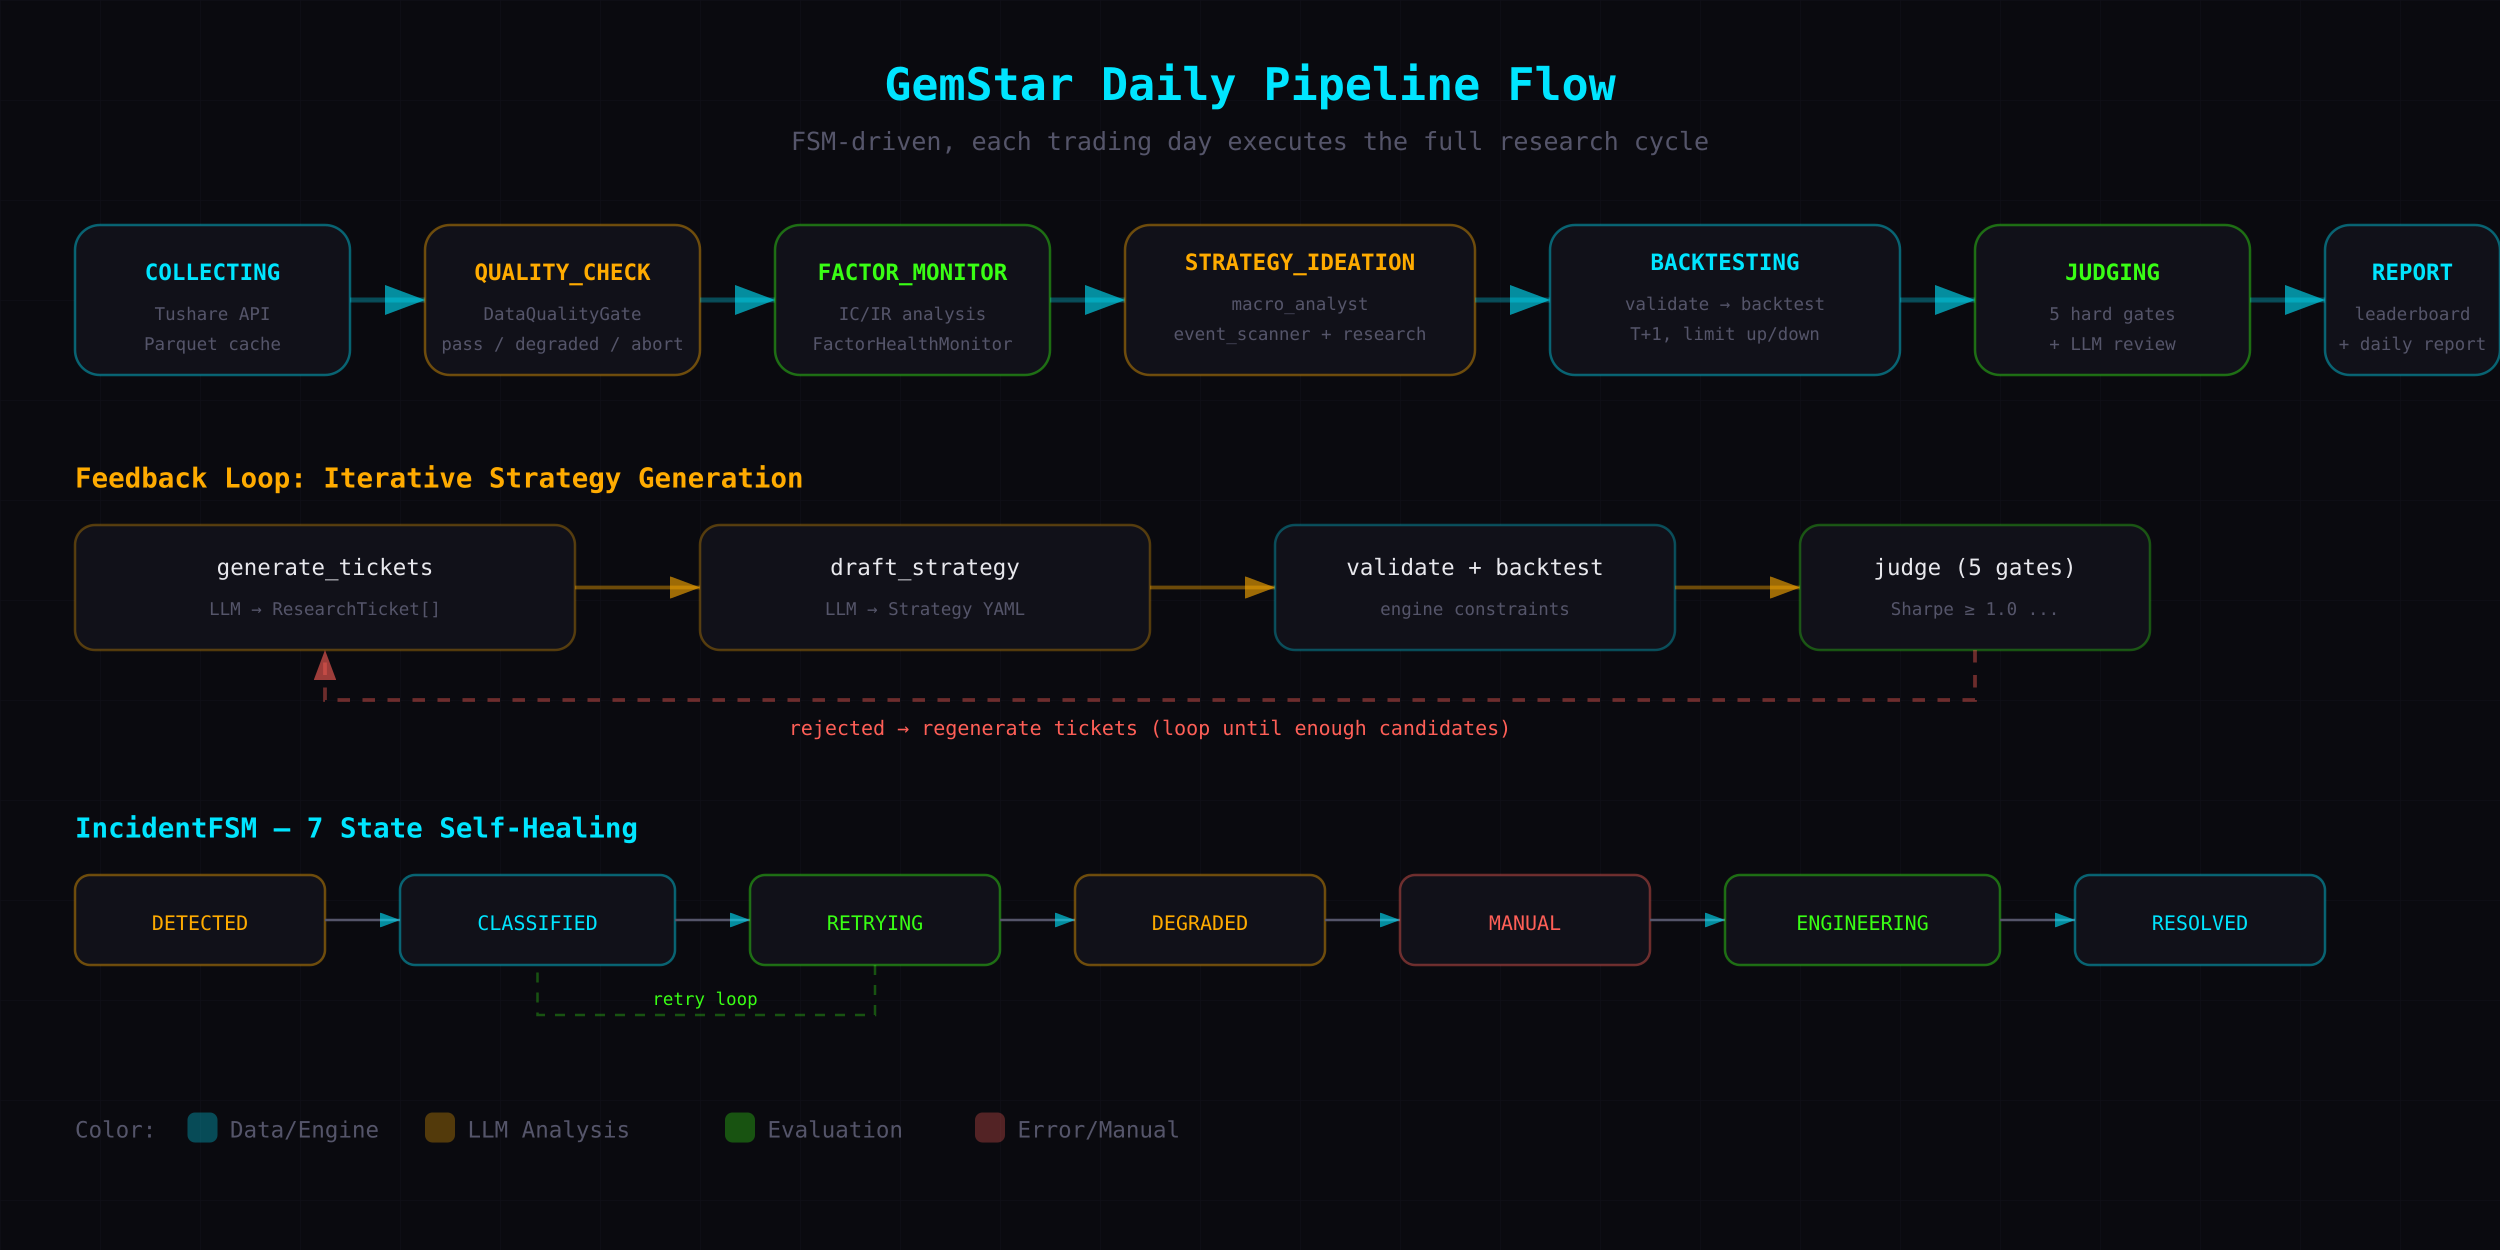
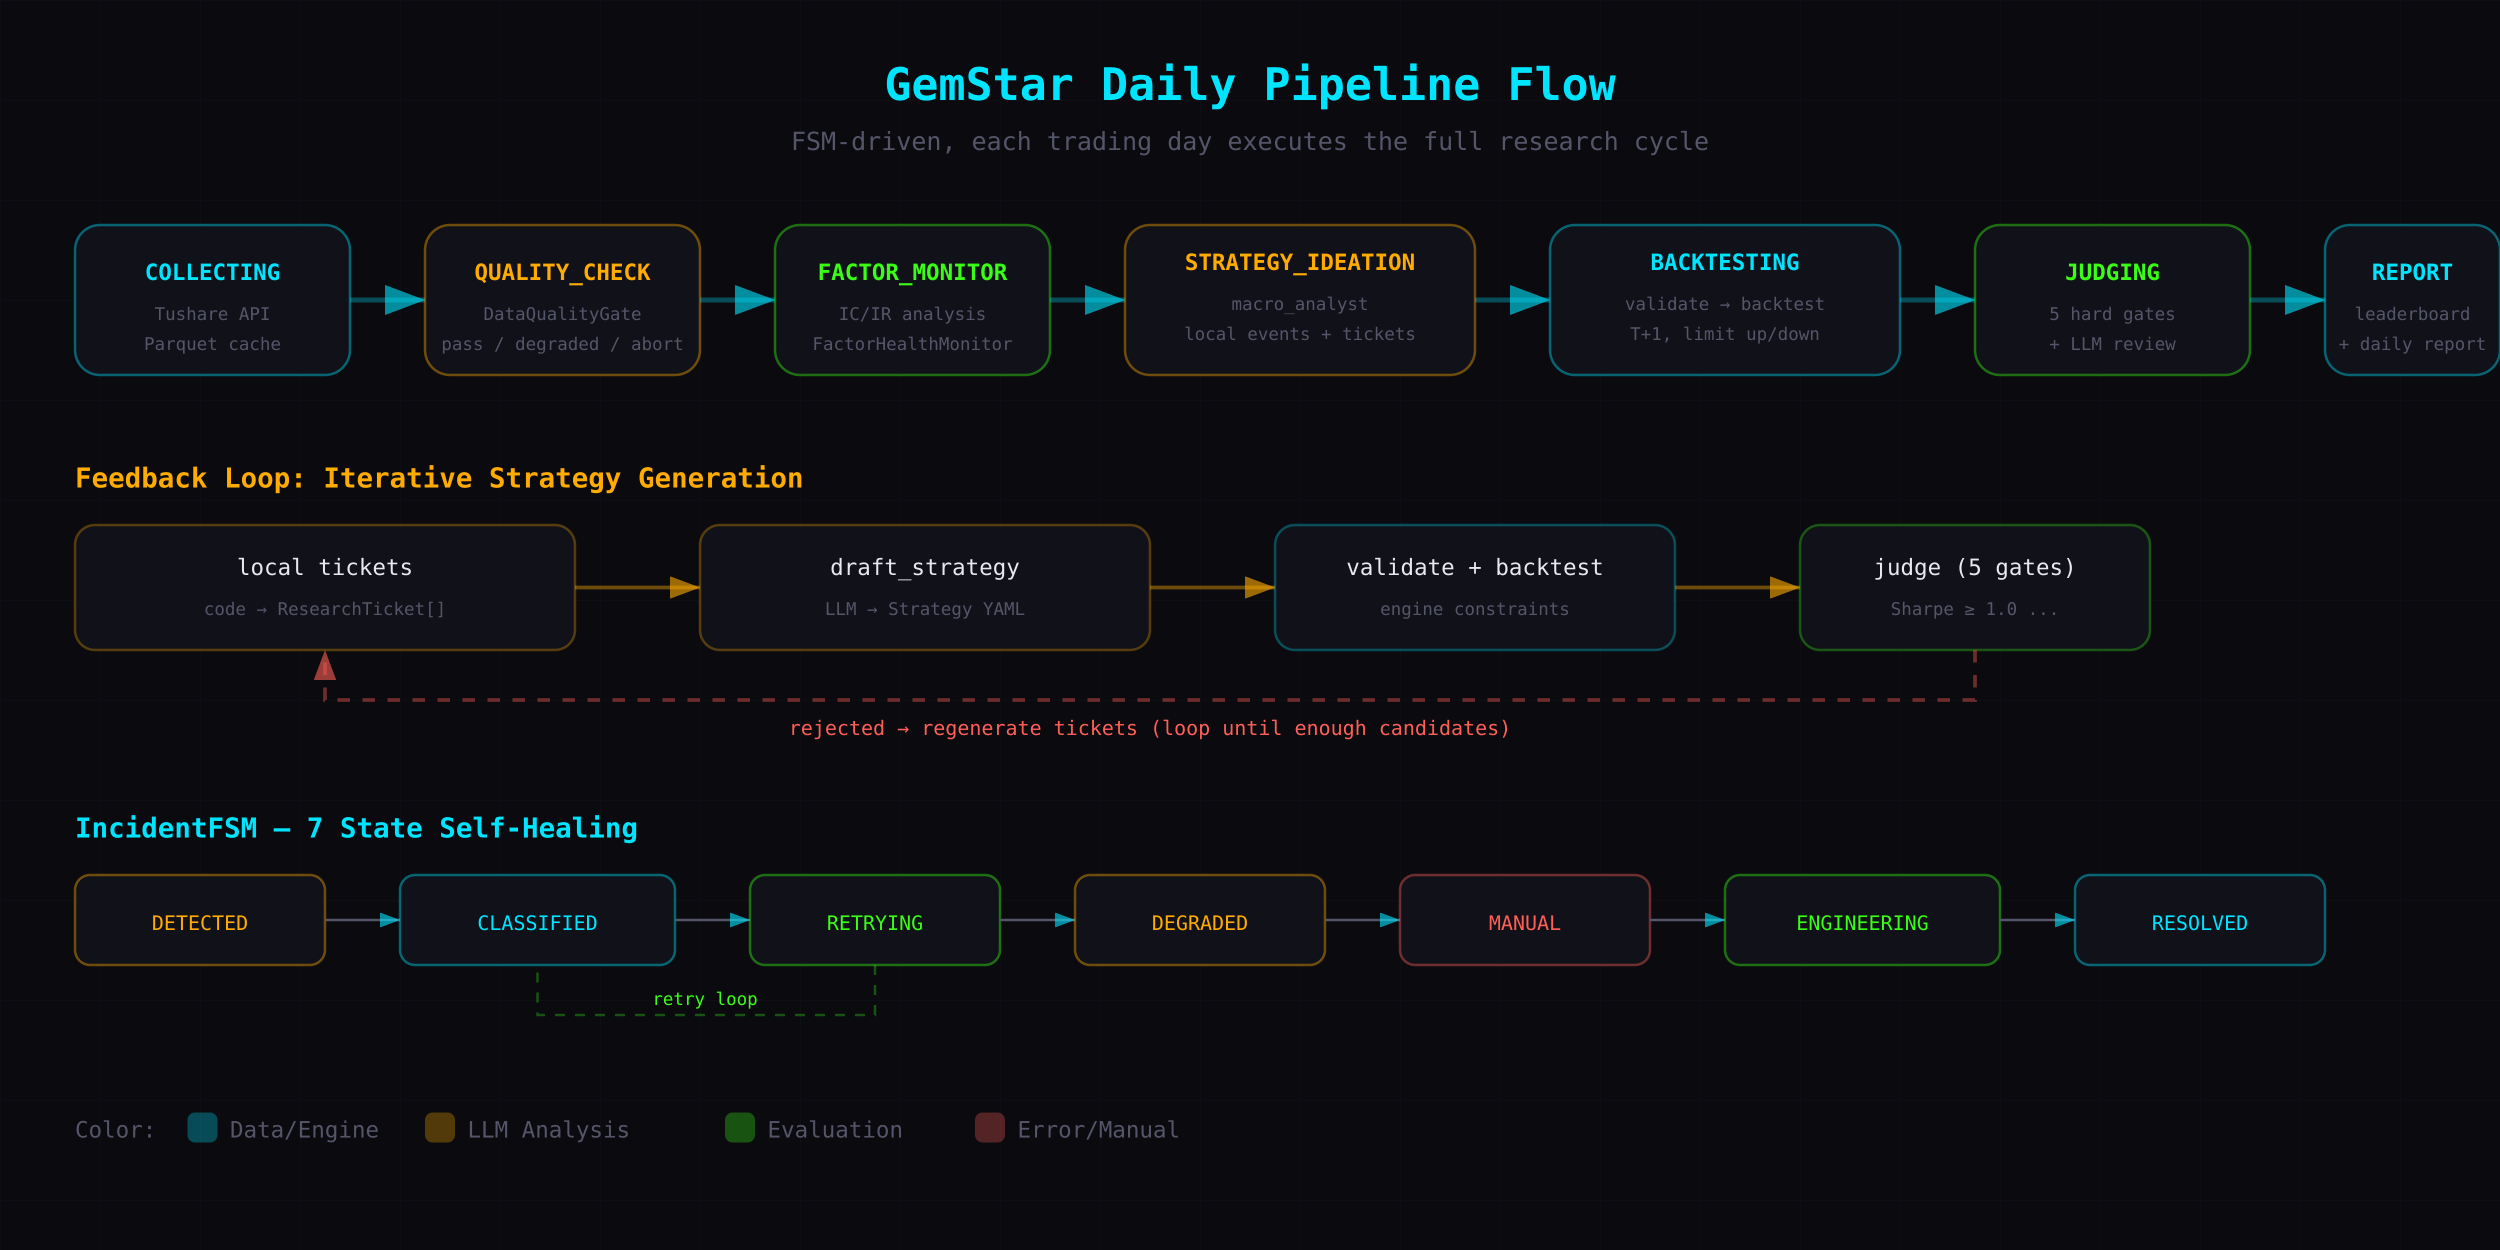
<svg xmlns="http://www.w3.org/2000/svg" viewBox="0 0 1000 500" font-family="JetBrains Mono, monospace">
  <defs>
    <linearGradient id="flow-grad" x1="0%" y1="0%" x2="100%" y2="0%">
      <stop offset="0%" style="stop-color:#00e5ff;stop-opacity:0.2" />
      <stop offset="100%" style="stop-color:#39ff14;stop-opacity:0.2" />
    </linearGradient>
    <marker id="arrowhead" markerWidth="8" markerHeight="6" refX="8" refY="3" orient="auto">
      <polygon points="0 0, 8 3, 0 6" fill="#00e5ff" opacity="0.6" />
    </marker>
    <marker id="arrowhead-amber" markerWidth="8" markerHeight="6" refX="8" refY="3" orient="auto">
      <polygon points="0 0, 8 3, 0 6" fill="#ffab00" opacity="0.6" />
    </marker>
    <marker id="arrowhead-red" markerWidth="8" markerHeight="6" refX="8" refY="3" orient="auto">
      <polygon points="0 0, 8 3, 0 6" fill="#ff5f57" opacity="0.6" />
    </marker>
    <filter id="glow">
      <feGaussianBlur stdDeviation="2" result="blur" />
      <feMerge>
        <feMergeNode in="blur" />
        <feMergeNode in="SourceGraphic" />
      </feMerge>
    </filter>
  </defs>
  <rect width="1000" height="500" fill="#0a0a0f" />
  <pattern id="grid" width="40" height="40" patternUnits="userSpaceOnUse">
    <path d="M 40 0 L 0 0 0 40" fill="none" stroke="#1e1e2e" stroke-width="0.5" />
  </pattern>
  <rect width="1000" height="500" fill="url(#grid)" opacity="0.3" />
  <text x="500" y="40" text-anchor="middle" fill="#00e5ff" font-size="18" font-weight="700">GemStar Daily Pipeline Flow</text>
  <text x="500" y="60" text-anchor="middle" fill="#55556a" font-size="10">FSM-driven, each trading day executes the full research cycle</text>
  <g transform="translate(30, 90)">
    <rect x="0" y="0" width="110" height="60" rx="10" fill="#111119" stroke="#00e5ff" stroke-opacity="0.4" />
    <text x="55" y="22" text-anchor="middle" fill="#00e5ff" font-size="9" font-weight="600">COLLECTING</text>
    <text x="55" y="38" text-anchor="middle" fill="#55556a" font-size="7">Tushare API</text>
    <text x="55" y="50" text-anchor="middle" fill="#55556a" font-size="7">Parquet cache</text>
    <line x1="110" y1="30" x2="140" y2="30" stroke="#00e5ff" stroke-opacity="0.3" stroke-width="2" marker-end="url(#arrowhead)" />
    <rect x="140" y="0" width="110" height="60" rx="10" fill="#111119" stroke="#ffab00" stroke-opacity="0.4" />
    <text x="195" y="22" text-anchor="middle" fill="#ffab00" font-size="9" font-weight="600">QUALITY_CHECK</text>
    <text x="195" y="38" text-anchor="middle" fill="#55556a" font-size="7">DataQualityGate</text>
    <text x="195" y="50" text-anchor="middle" fill="#55556a" font-size="7">pass / degraded / abort</text>
    <line x1="250" y1="30" x2="280" y2="30" stroke="#00e5ff" stroke-opacity="0.3" stroke-width="2" marker-end="url(#arrowhead)" />
    <rect x="280" y="0" width="110" height="60" rx="10" fill="#111119" stroke="#39ff14" stroke-opacity="0.4" />
    <text x="335" y="22" text-anchor="middle" fill="#39ff14" font-size="9" font-weight="600">FACTOR_MONITOR</text>
    <text x="335" y="38" text-anchor="middle" fill="#55556a" font-size="7">IC/IR analysis</text>
    <text x="335" y="50" text-anchor="middle" fill="#55556a" font-size="7">FactorHealthMonitor</text>
    <line x1="390" y1="30" x2="420" y2="30" stroke="#00e5ff" stroke-opacity="0.3" stroke-width="2" marker-end="url(#arrowhead)" />
    <rect x="420" y="0" width="140" height="60" rx="10" fill="#111119" stroke="#ffab00" stroke-opacity="0.4" />
    <text x="490" y="18" text-anchor="middle" fill="#ffab00" font-size="9" font-weight="600">STRATEGY_IDEATION</text>
    <text x="490" y="34" text-anchor="middle" fill="#55556a" font-size="7">macro_analyst</text>
-     <text x="490" y="46" text-anchor="middle" fill="#55556a" font-size="7">event_scanner + research</text>
+     <text x="490" y="46" text-anchor="middle" fill="#55556a" font-size="7">local events + tickets</text>
    <line x1="560" y1="30" x2="590" y2="30" stroke="#00e5ff" stroke-opacity="0.3" stroke-width="2" marker-end="url(#arrowhead)" />
    <rect x="590" y="0" width="140" height="60" rx="10" fill="#111119" stroke="#00e5ff" stroke-opacity="0.4" />
    <text x="660" y="18" text-anchor="middle" fill="#00e5ff" font-size="9" font-weight="600">BACKTESTING</text>
    <text x="660" y="34" text-anchor="middle" fill="#55556a" font-size="7">validate → backtest</text>
    <text x="660" y="46" text-anchor="middle" fill="#55556a" font-size="7">T+1, limit up/down</text>
    <line x1="730" y1="30" x2="760" y2="30" stroke="#00e5ff" stroke-opacity="0.3" stroke-width="2" marker-end="url(#arrowhead)" />
    <rect x="760" y="0" width="110" height="60" rx="10" fill="#111119" stroke="#39ff14" stroke-opacity="0.4" />
    <text x="815" y="22" text-anchor="middle" fill="#39ff14" font-size="9" font-weight="600">JUDGING</text>
    <text x="815" y="38" text-anchor="middle" fill="#55556a" font-size="7">5 hard gates</text>
    <text x="815" y="50" text-anchor="middle" fill="#55556a" font-size="7">+ LLM review</text>
    <line x1="870" y1="30" x2="900" y2="30" stroke="#00e5ff" stroke-opacity="0.3" stroke-width="2" marker-end="url(#arrowhead)" />
    <rect x="900" y="0" width="70" height="60" rx="10" fill="#111119" stroke="#00e5ff" stroke-opacity="0.4" />
    <text x="935" y="22" text-anchor="middle" fill="#00e5ff" font-size="9" font-weight="600">REPORT</text>
    <text x="935" y="38" text-anchor="middle" fill="#55556a" font-size="7">leaderboard</text>
    <text x="935" y="50" text-anchor="middle" fill="#55556a" font-size="7">+ daily report</text>
  </g>
  <g transform="translate(30, 180)">
    <text x="0" y="15" fill="#ffab00" font-size="11" font-weight="600">Feedback Loop: Iterative Strategy Generation</text>
    <rect x="0" y="30" width="200" height="50" rx="8" fill="#111119" stroke="#ffab00" stroke-opacity="0.3" />
-     <text x="100" y="50" text-anchor="middle" fill="#e8e8ed" font-size="9">generate_tickets</text>
-     <text x="100" y="66" text-anchor="middle" fill="#55556a" font-size="7">LLM → ResearchTicket[]</text>
+     <text x="100" y="50" text-anchor="middle" fill="#e8e8ed" font-size="9">local tickets</text>
+     <text x="100" y="66" text-anchor="middle" fill="#55556a" font-size="7">code → ResearchTicket[]</text>
    <line x1="200" y1="55" x2="250" y2="55" stroke="#ffab00" stroke-opacity="0.4" stroke-width="1.5" marker-end="url(#arrowhead-amber)" />
    <rect x="250" y="30" width="180" height="50" rx="8" fill="#111119" stroke="#ffab00" stroke-opacity="0.3" />
    <text x="340" y="50" text-anchor="middle" fill="#e8e8ed" font-size="9">draft_strategy</text>
    <text x="340" y="66" text-anchor="middle" fill="#55556a" font-size="7">LLM → Strategy YAML</text>
    <line x1="430" y1="55" x2="480" y2="55" stroke="#ffab00" stroke-opacity="0.4" stroke-width="1.5" marker-end="url(#arrowhead-amber)" />
    <rect x="480" y="30" width="160" height="50" rx="8" fill="#111119" stroke="#00e5ff" stroke-opacity="0.3" />
    <text x="560" y="50" text-anchor="middle" fill="#e8e8ed" font-size="9">validate + backtest</text>
    <text x="560" y="66" text-anchor="middle" fill="#55556a" font-size="7">engine constraints</text>
    <line x1="640" y1="55" x2="690" y2="55" stroke="#ffab00" stroke-opacity="0.4" stroke-width="1.5" marker-end="url(#arrowhead-amber)" />
    <rect x="690" y="30" width="140" height="50" rx="8" fill="#111119" stroke="#39ff14" stroke-opacity="0.3" />
    <text x="760" y="50" text-anchor="middle" fill="#e8e8ed" font-size="9">judge (5 gates)</text>
    <text x="760" y="66" text-anchor="middle" fill="#55556a" font-size="7">Sharpe ≥ 1.0 ...</text>
    <path d="M 760 80 L 760 100 L 100 100 L 100 80" fill="none" stroke="#ff5f57" stroke-opacity="0.4" stroke-width="1.5" stroke-dasharray="5" marker-end="url(#arrowhead-red)" />
    <text x="430" y="114" text-anchor="middle" fill="#ff5f57" font-size="8">rejected → regenerate tickets (loop until enough candidates)</text>
  </g>
  <g transform="translate(30, 320)">
    <text x="0" y="15" fill="#00e5ff" font-size="11" font-weight="600">IncidentFSM — 7 State Self-Healing</text>
    <g transform="translate(0, 30)">
      <rect x="0" y="0" width="100" height="36" rx="6" fill="#111119" stroke="#ffab00" stroke-opacity="0.4" />
      <text x="50" y="22" text-anchor="middle" fill="#ffab00" font-size="8">DETECTED</text>
      <line x1="100" y1="18" x2="130" y2="18" stroke="#55556a" stroke-width="1" marker-end="url(#arrowhead)" />
      <rect x="130" y="0" width="110" height="36" rx="6" fill="#111119" stroke="#00e5ff" stroke-opacity="0.4" />
      <text x="185" y="22" text-anchor="middle" fill="#00e5ff" font-size="8">CLASSIFIED</text>
      <line x1="240" y1="18" x2="270" y2="18" stroke="#55556a" stroke-width="1" marker-end="url(#arrowhead)" />
      <rect x="270" y="0" width="100" height="36" rx="6" fill="#111119" stroke="#39ff14" stroke-opacity="0.4" />
      <text x="320" y="22" text-anchor="middle" fill="#39ff14" font-size="8">RETRYING</text>
      <line x1="370" y1="18" x2="400" y2="18" stroke="#55556a" stroke-width="1" marker-end="url(#arrowhead)" />
      <rect x="400" y="0" width="100" height="36" rx="6" fill="#111119" stroke="#ffab00" stroke-opacity="0.4" />
      <text x="450" y="22" text-anchor="middle" fill="#ffab00" font-size="8">DEGRADED</text>
      <line x1="500" y1="18" x2="530" y2="18" stroke="#55556a" stroke-width="1" marker-end="url(#arrowhead)" />
      <rect x="530" y="0" width="100" height="36" rx="6" fill="#111119" stroke="#ff5f57" stroke-opacity="0.4" />
      <text x="580" y="22" text-anchor="middle" fill="#ff5f57" font-size="8">MANUAL</text>
      <line x1="630" y1="18" x2="660" y2="18" stroke="#55556a" stroke-width="1" marker-end="url(#arrowhead)" />
      <rect x="660" y="0" width="110" height="36" rx="6" fill="#111119" stroke="#39ff14" stroke-opacity="0.4" />
      <text x="715" y="22" text-anchor="middle" fill="#39ff14" font-size="8">ENGINEERING</text>
      <line x1="770" y1="18" x2="800" y2="18" stroke="#55556a" stroke-width="1" marker-end="url(#arrowhead)" />
      <rect x="800" y="0" width="100" height="36" rx="6" fill="#111119" stroke="#00e5ff" stroke-opacity="0.4" />
      <text x="850" y="22" text-anchor="middle" fill="#00e5ff" font-size="8">RESOLVED</text>
      <path d="M 320 36 L 320 56 L 185 56 L 185 36" fill="none" stroke="#39ff14" stroke-opacity="0.3" stroke-width="1" stroke-dasharray="4" />
      <text x="252" y="52" text-anchor="middle" fill="#39ff14" font-size="7">retry loop</text>
    </g>
  </g>
  <g transform="translate(30, 440)">
    <text x="0" y="15" fill="#55556a" font-size="9">Color: </text>
    <rect x="45" y="5" width="12" height="12" rx="3" fill="#00e5ff" opacity="0.3" />
    <text x="62" y="15" fill="#55556a" font-size="9">Data/Engine</text>
    <rect x="140" y="5" width="12" height="12" rx="3" fill="#ffab00" opacity="0.3" />
    <text x="157" y="15" fill="#55556a" font-size="9">LLM Analysis</text>
    <rect x="260" y="5" width="12" height="12" rx="3" fill="#39ff14" opacity="0.3" />
    <text x="277" y="15" fill="#55556a" font-size="9">Evaluation</text>
    <rect x="360" y="5" width="12" height="12" rx="3" fill="#ff5f57" opacity="0.3" />
    <text x="377" y="15" fill="#55556a" font-size="9">Error/Manual</text>
  </g>
</svg>
